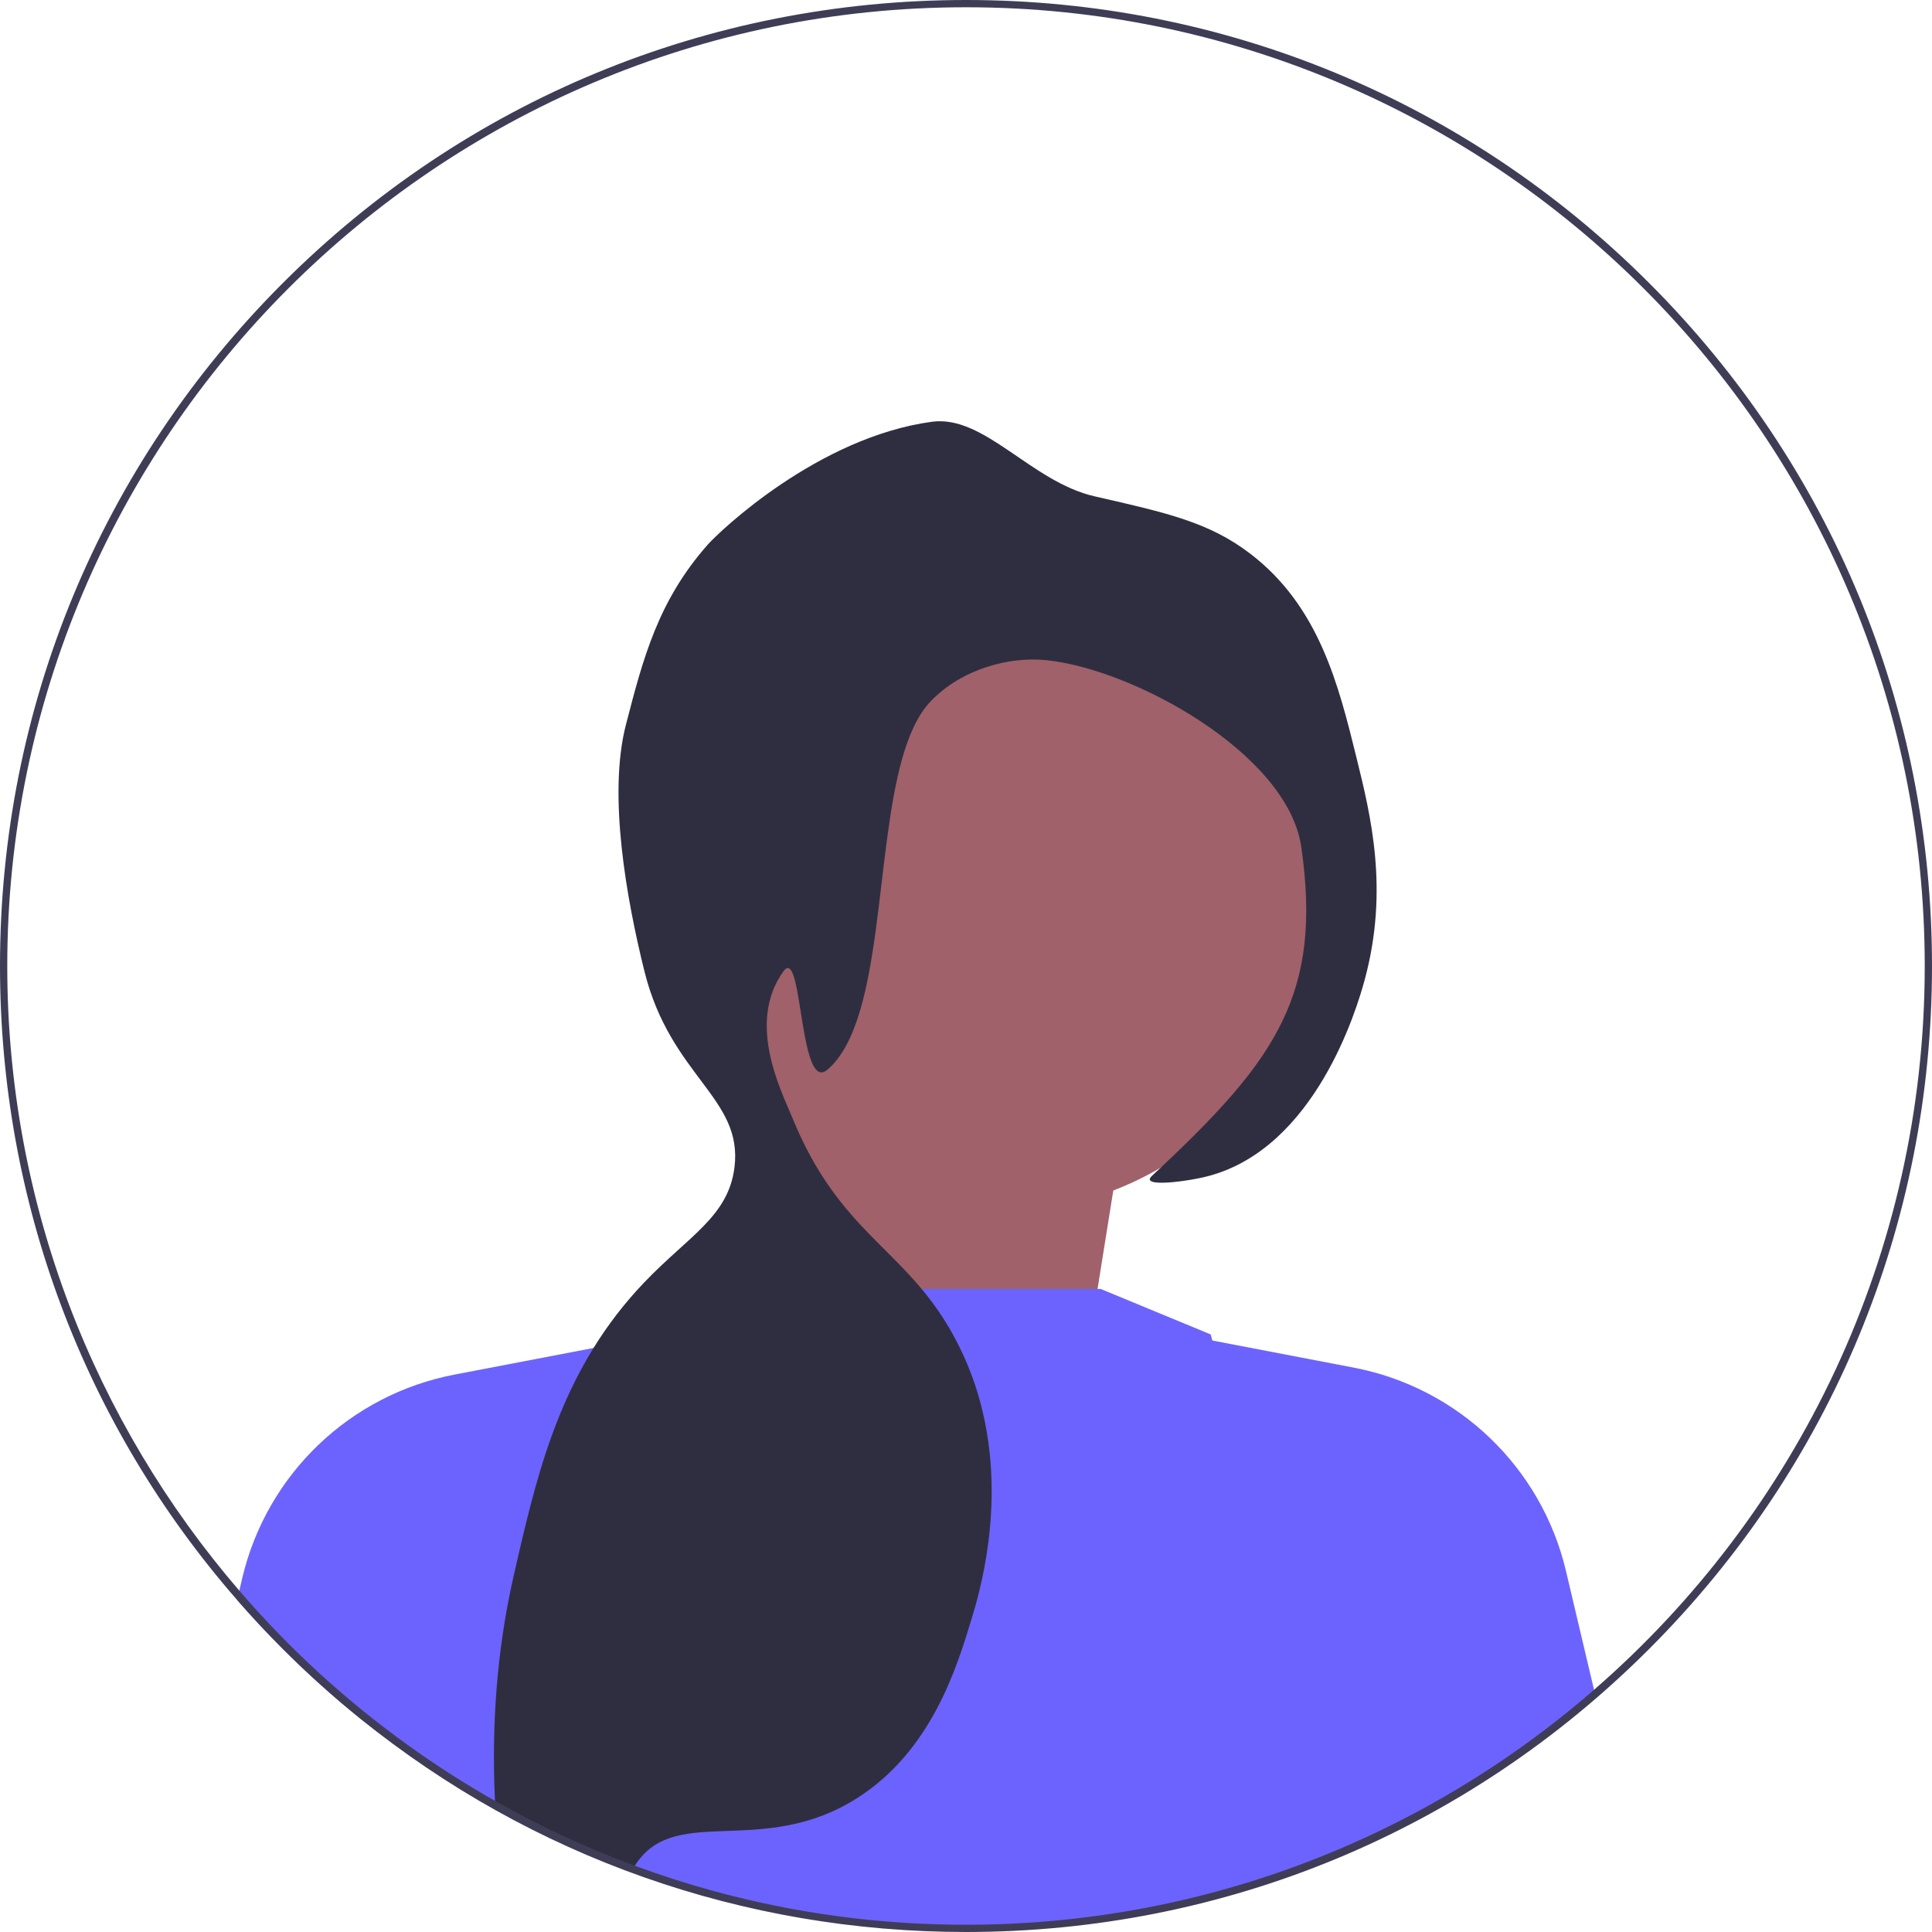
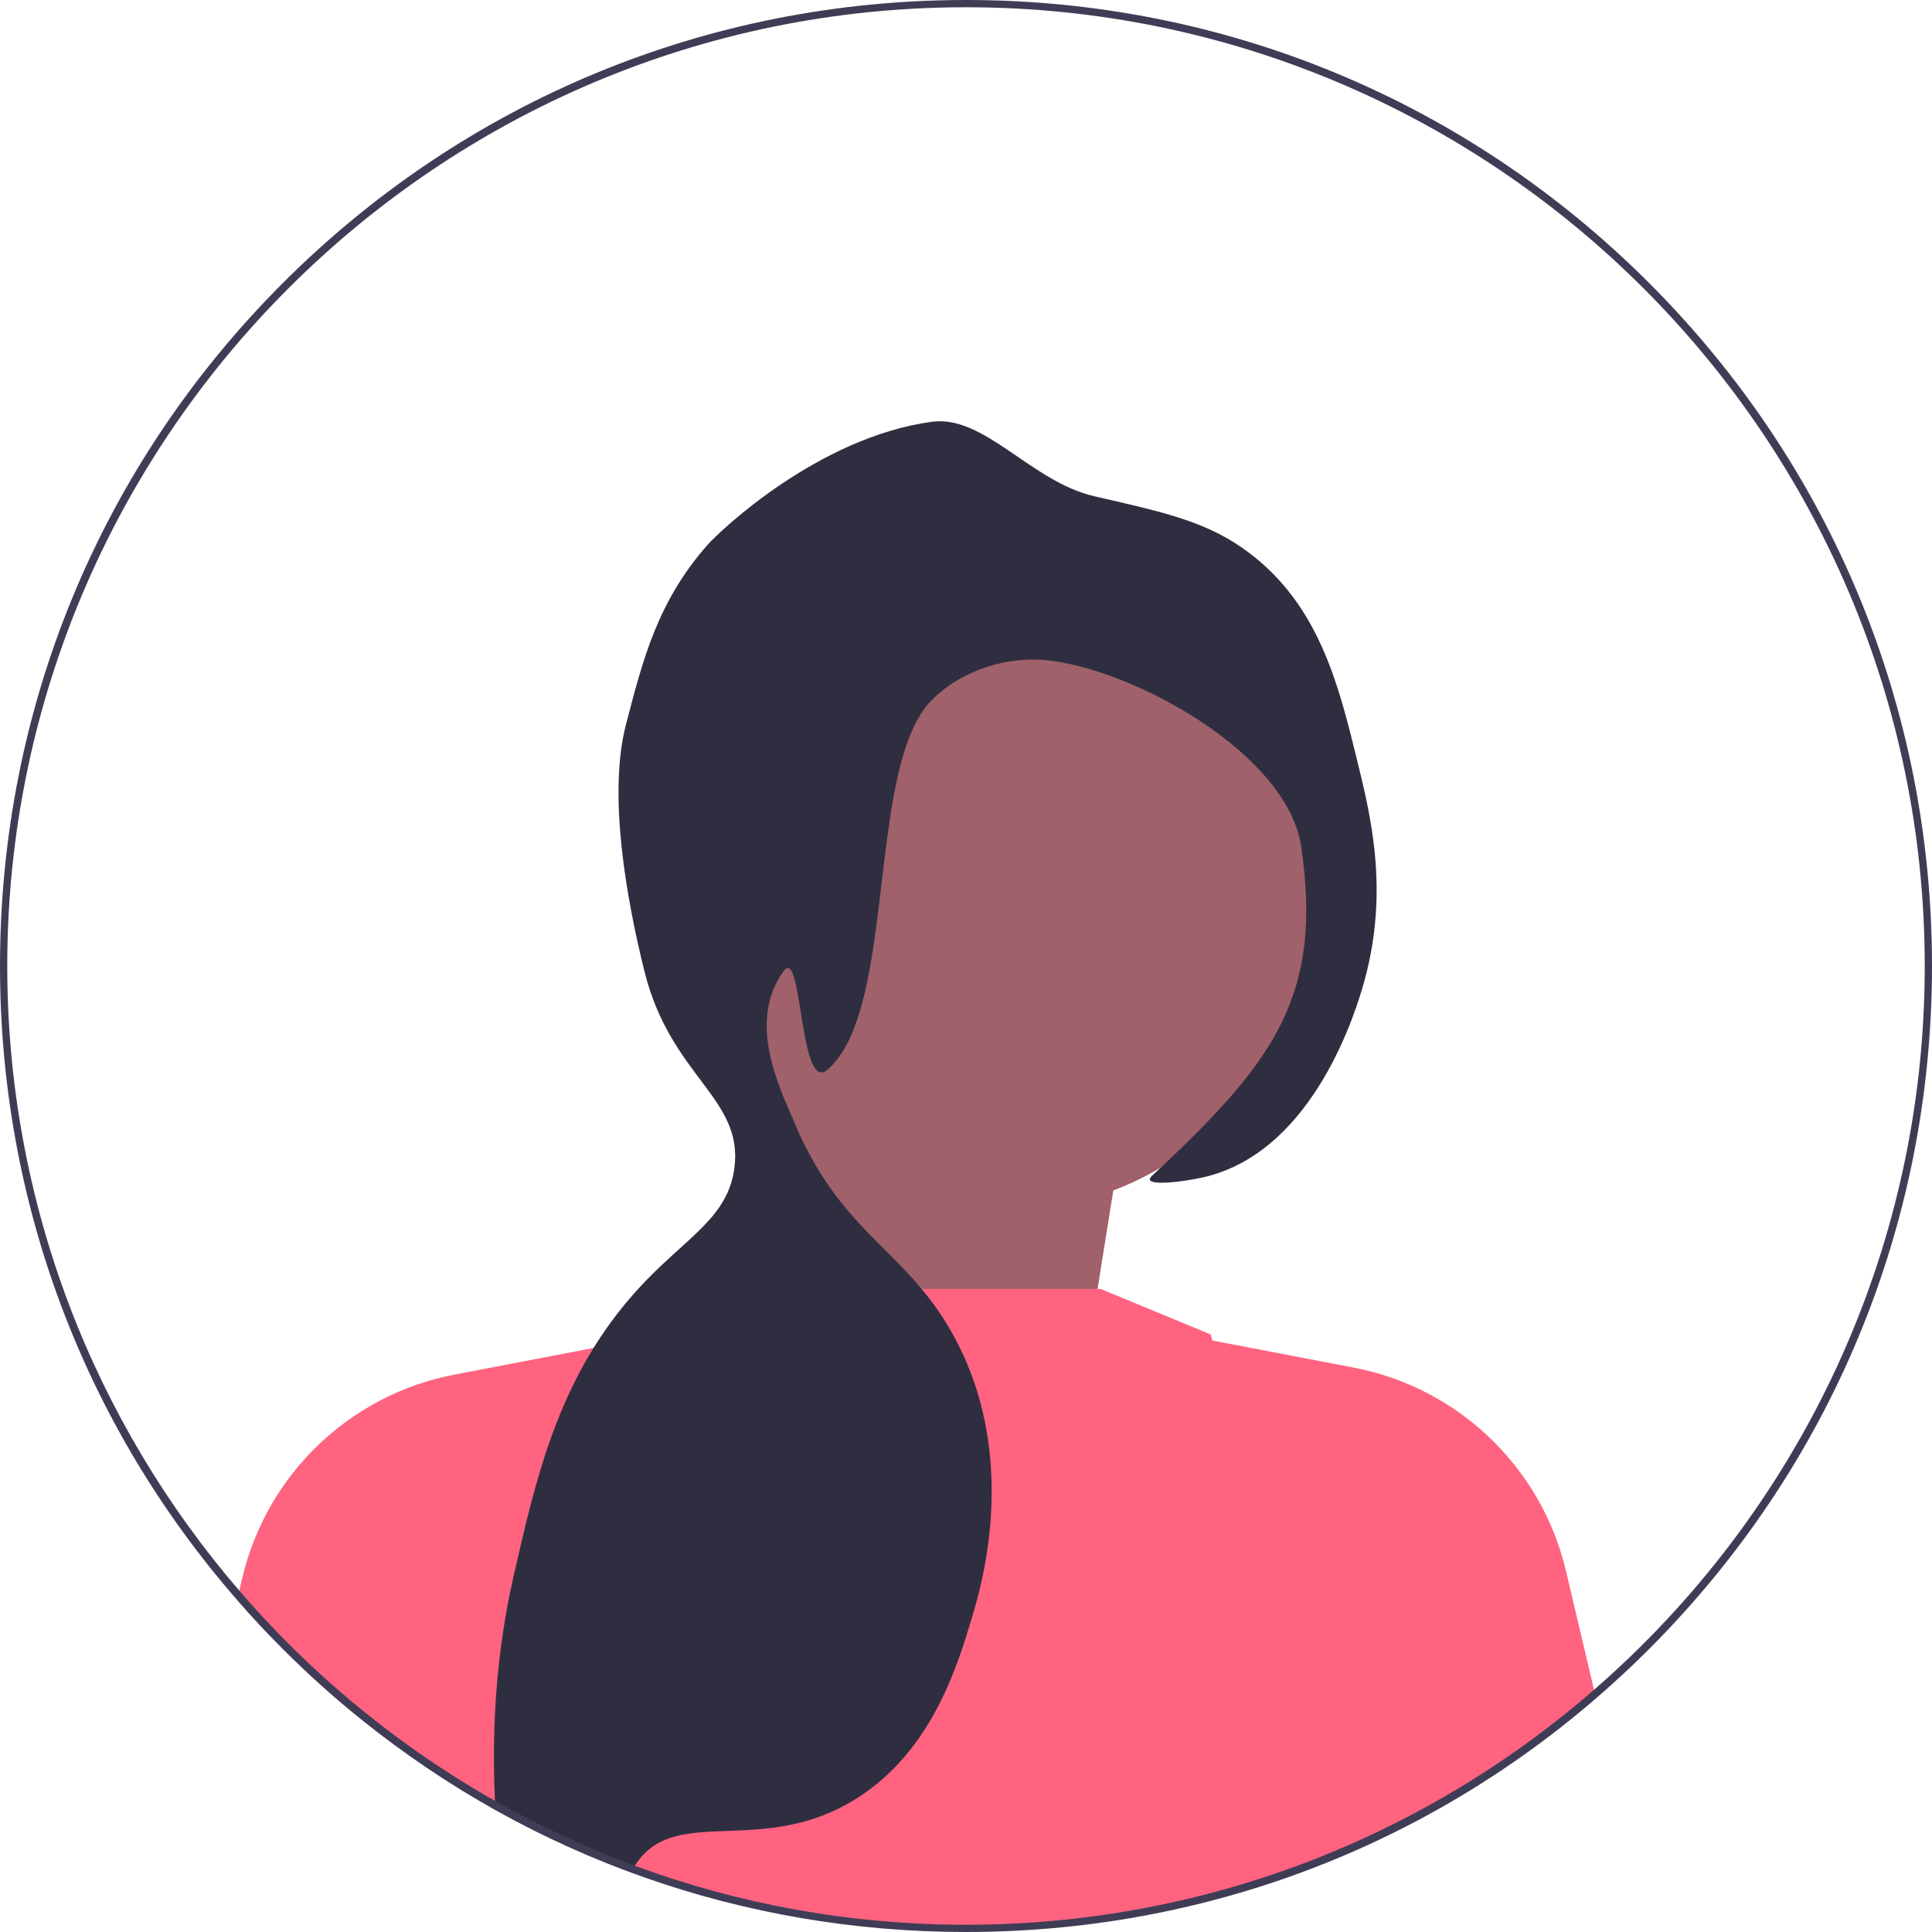
<svg xmlns="http://www.w3.org/2000/svg" width="532" height="532" viewBox="0 0 532 532">
  <g>
    <polygon points="297.055 387.221 309.716 308.09 224.255 273.273 211.594 393.551 297.055 387.221" fill="#a0616a" />
-     <path d="M382.947,504.165c-7.337,3.577-14.814,6.806-22.403,9.671-15.178,5.743-30.845,10.077-46.918,12.97-15.709,2.836-31.837,4.276-47.966,4.276-21.789,0-43.452-2.614-64.402-7.785-8.204-2.012-16.478-4.471-24.612-7.337-.853-.307-1.719-.614-2.572-.923-10.091-3.661-20.014-7.952-29.559-12.801-1.286-.643-2.572-1.301-3.857-2-1.426-.726-2.837-1.495-4.263-2.292-1.817-.992-3.62-2.027-5.423-3.075-6.037-3.494-11.977-7.268-17.652-11.194l-.377-.251c-.335-.237-.671-.461-.992-.699,.209-1.104,.405-2.111,.587-3.005,.699-3.508,1.16-5.436,1.16-5.436l38.266-79.049,10.664-22.026,5.199-2.139,39.273-16.142h95.987l30.286,12.522s.154,.573,.461,1.677c3.019,10.831,20.629,72.326,47.952,132.493,.377,.838,.769,1.691,1.16,2.544l-0,0Z" fill="#6c63ff" />
+     <path d="M382.947,504.165c-7.337,3.577-14.814,6.806-22.403,9.671-15.178,5.743-30.845,10.077-46.918,12.97-15.709,2.836-31.837,4.276-47.966,4.276-21.789,0-43.452-2.614-64.402-7.785-8.204-2.012-16.478-4.471-24.612-7.337-.853-.307-1.719-.614-2.572-.923-10.091-3.661-20.014-7.952-29.559-12.801-1.286-.643-2.572-1.301-3.857-2-1.426-.726-2.837-1.495-4.263-2.292-1.817-.992-3.62-2.027-5.423-3.075-6.037-3.494-11.977-7.268-17.652-11.194l-.377-.251c-.335-.237-.671-.461-.992-.699,.209-1.104,.405-2.111,.587-3.005,.699-3.508,1.16-5.436,1.16-5.436l38.266-79.049,10.664-22.026,5.199-2.139,39.273-16.142h95.987l30.286,12.522s.154,.573,.461,1.677c3.019,10.831,20.629,72.326,47.952,132.493,.377,.838,.769,1.691,1.16,2.544l-0,0Z" fill="#ff6380" />
    <circle cx="275.459" cy="246.378" r="87.15" fill="#a0616a" />
-     <path d="M167.98,370.32l-.15,.75-26.57,126.33-.23,1.1-.37,1.74c-1.43-.73-2.84-1.5-4.26-2.29-1.82-1-3.62-2.03-5.43-3.08-6.03-3.49-11.97-7.27-17.65-11.19l-.38-.26c-.33-.23-.67-.46-.99-.69-4.34-3.03-8.57-6.19-12.7-9.45-.03-.02-.05-.04-.08-.07-7.37-5.94-14.47-12.33-21.26-19.12-4.38-4.38-8.59-8.89-12.62-13.52l.61-2.56,.06-.26,.76-3.26c6.76-28.55,29.63-50.46,58.44-55.98l38.28-7.33,4.54-.86Z" fill="#6c63ff" />
-     <path d="M439.396,467.225c-11.279,9.602-23.368,18.296-36.128,25.927-1.244,.755-2.516,1.495-3.787,2.236-5.423,3.131-10.943,6.052-16.534,8.777-7.337,3.577-14.814,6.806-22.403,9.671l-.587-2.768-30.007-142.681,3.885,.741,38.937,7.463c28.804,5.521,51.683,27.435,58.434,55.987l7.449,31.544,.741,3.102h-0Z" fill="#6c63ff" />
+     <path d="M167.98,370.32l-.15,.75-26.57,126.33-.23,1.1-.37,1.74c-1.43-.73-2.84-1.5-4.26-2.29-1.82-1-3.62-2.03-5.43-3.08-6.03-3.49-11.97-7.27-17.65-11.19l-.38-.26c-.33-.23-.67-.46-.99-.69-4.34-3.03-8.57-6.19-12.7-9.45-.03-.02-.05-.04-.08-.07-7.37-5.94-14.47-12.33-21.26-19.12-4.38-4.38-8.59-8.89-12.62-13.52l.61-2.56,.06-.26,.76-3.26c6.76-28.55,29.63-50.46,58.44-55.98l38.28-7.33,4.54-.86Z" fill="#ff6380" />
+     <path d="M439.396,467.225c-11.279,9.602-23.368,18.296-36.128,25.927-1.244,.755-2.516,1.495-3.787,2.236-5.423,3.131-10.943,6.052-16.534,8.777-7.337,3.577-14.814,6.806-22.403,9.671l-.587-2.768-30.007-142.681,3.885,.741,38.937,7.463c28.804,5.521,51.683,27.435,58.434,55.987l7.449,31.544,.741,3.102h-0Z" fill="#ff6380" />
    <path d="M375.819,269.674c-2.264,8.442-13.655,46.163-42.823,54.101-5.73,1.565-19.399,3.368-15.779,0,.824-.768,1.621-1.523,2.418-2.264,31.656-29.769,44.569-47.965,38.672-88.356-3.746-25.716-46.4-49.07-70.398-51.391-10.119-.977-23.032,2.446-31.558,11.265-14.074,14.534-11.754,59.147-19.552,85.352-2.096,7.015-4.906,12.718-8.945,16.169-2.516,2.152-4.123-.587-5.311-5.073-2.529-9.532-3.186-26.987-6.778-22.055-10.384,14.298-.489,33.249,2.502,40.559,.615,1.496,1.244,2.934,1.873,4.305v.014c.363,.782,.741,1.565,1.104,2.307v.014c9.979,20.349,21.97,27.63,32.536,40.307,4.151,4.961,8.078,10.733,11.586,18.449,2.404,5.283,4.137,10.594,5.325,15.806,6.051,26.136-1.132,49.881-3.075,56.338-4.067,13.445-11.055,36.547-31.558,49.586-25.744,16.381-49.238,1.944-60.474,17.499-.14,.182-.266,.363-.391,.545-.419,.629-.797,1.258-1.118,1.886-10.091-3.661-20.014-7.952-29.559-12.801-1.286-.643-2.572-1.301-3.857-2-1.426-.726-2.837-1.495-4.263-2.292-.056-1.091-.112-2.18-.154-3.284-.824-18.91,.419-39.693,5.129-60.419,3.019-13.235,6.01-26.359,10.594-39.007,2.991-8.245,6.653-16.296,11.474-24.053,3.858-6.233,8.442-12.285,14.004-18.099,12.215-12.76,23.075-18.084,24.794-31.558,2.459-19.231-17.568-25.016-24.794-54.101-4.933-19.887-10.091-48.552-5.087-67.867,4.724-18.252,8.833-34.087,22.544-49.601,3.298-3.718,30.37-29.574,61.732-33.822,14.451-1.942,27.337,16.562,44.807,20.545,20.083,4.571,31.586,7.185,42.822,15.779,18.994,14.507,24.346,36.199,29.308,56.352,3.885,15.765,8.917,36.156,2.25,60.865l0,0Z" fill="#2f2e41" />
  </g>
  <path d="M454.09,77.91C403.85,27.67,337.05,0,266,0S128.15,27.67,77.91,77.91C27.67,128.15,0,194.95,0,266c0,64.85,23.05,126.16,65.29,174.57,4.03,4.63,8.24,9.14,12.62,13.52,6.79,6.79,13.89,13.18,21.26,19.12,.03,.03,.05,.05,.08,.07,47.11,38.05,105.34,58.72,166.75,58.72,71.05,0,137.85-27.67,188.09-77.91,50.24-50.24,77.91-117.04,77.91-188.09s-27.67-137.85-77.91-188.09Zm-15.15,387.39c-17.07,14.85-36.07,27.53-56.56,37.63-7.19,3.55-14.56,6.78-22.1,9.67-29.29,11.24-61.08,17.4-94.28,17.4-32.04,0-62.76-5.74-91.19-16.24-11.67-4.3-22.95-9.41-33.78-15.26-1.59-.86-3.17-1.73-4.74-2.62-8.26-4.68-16.25-9.79-23.92-15.31-17.14-12.3-32.75-26.6-46.47-42.56C26.09,391.77,2,331.65,2,266,2,120.43,120.43,2,266,2s264,118.43,264,264c0,79.48-35.3,150.87-91.06,199.3Z" fill="#3f3d56" />
</svg>
